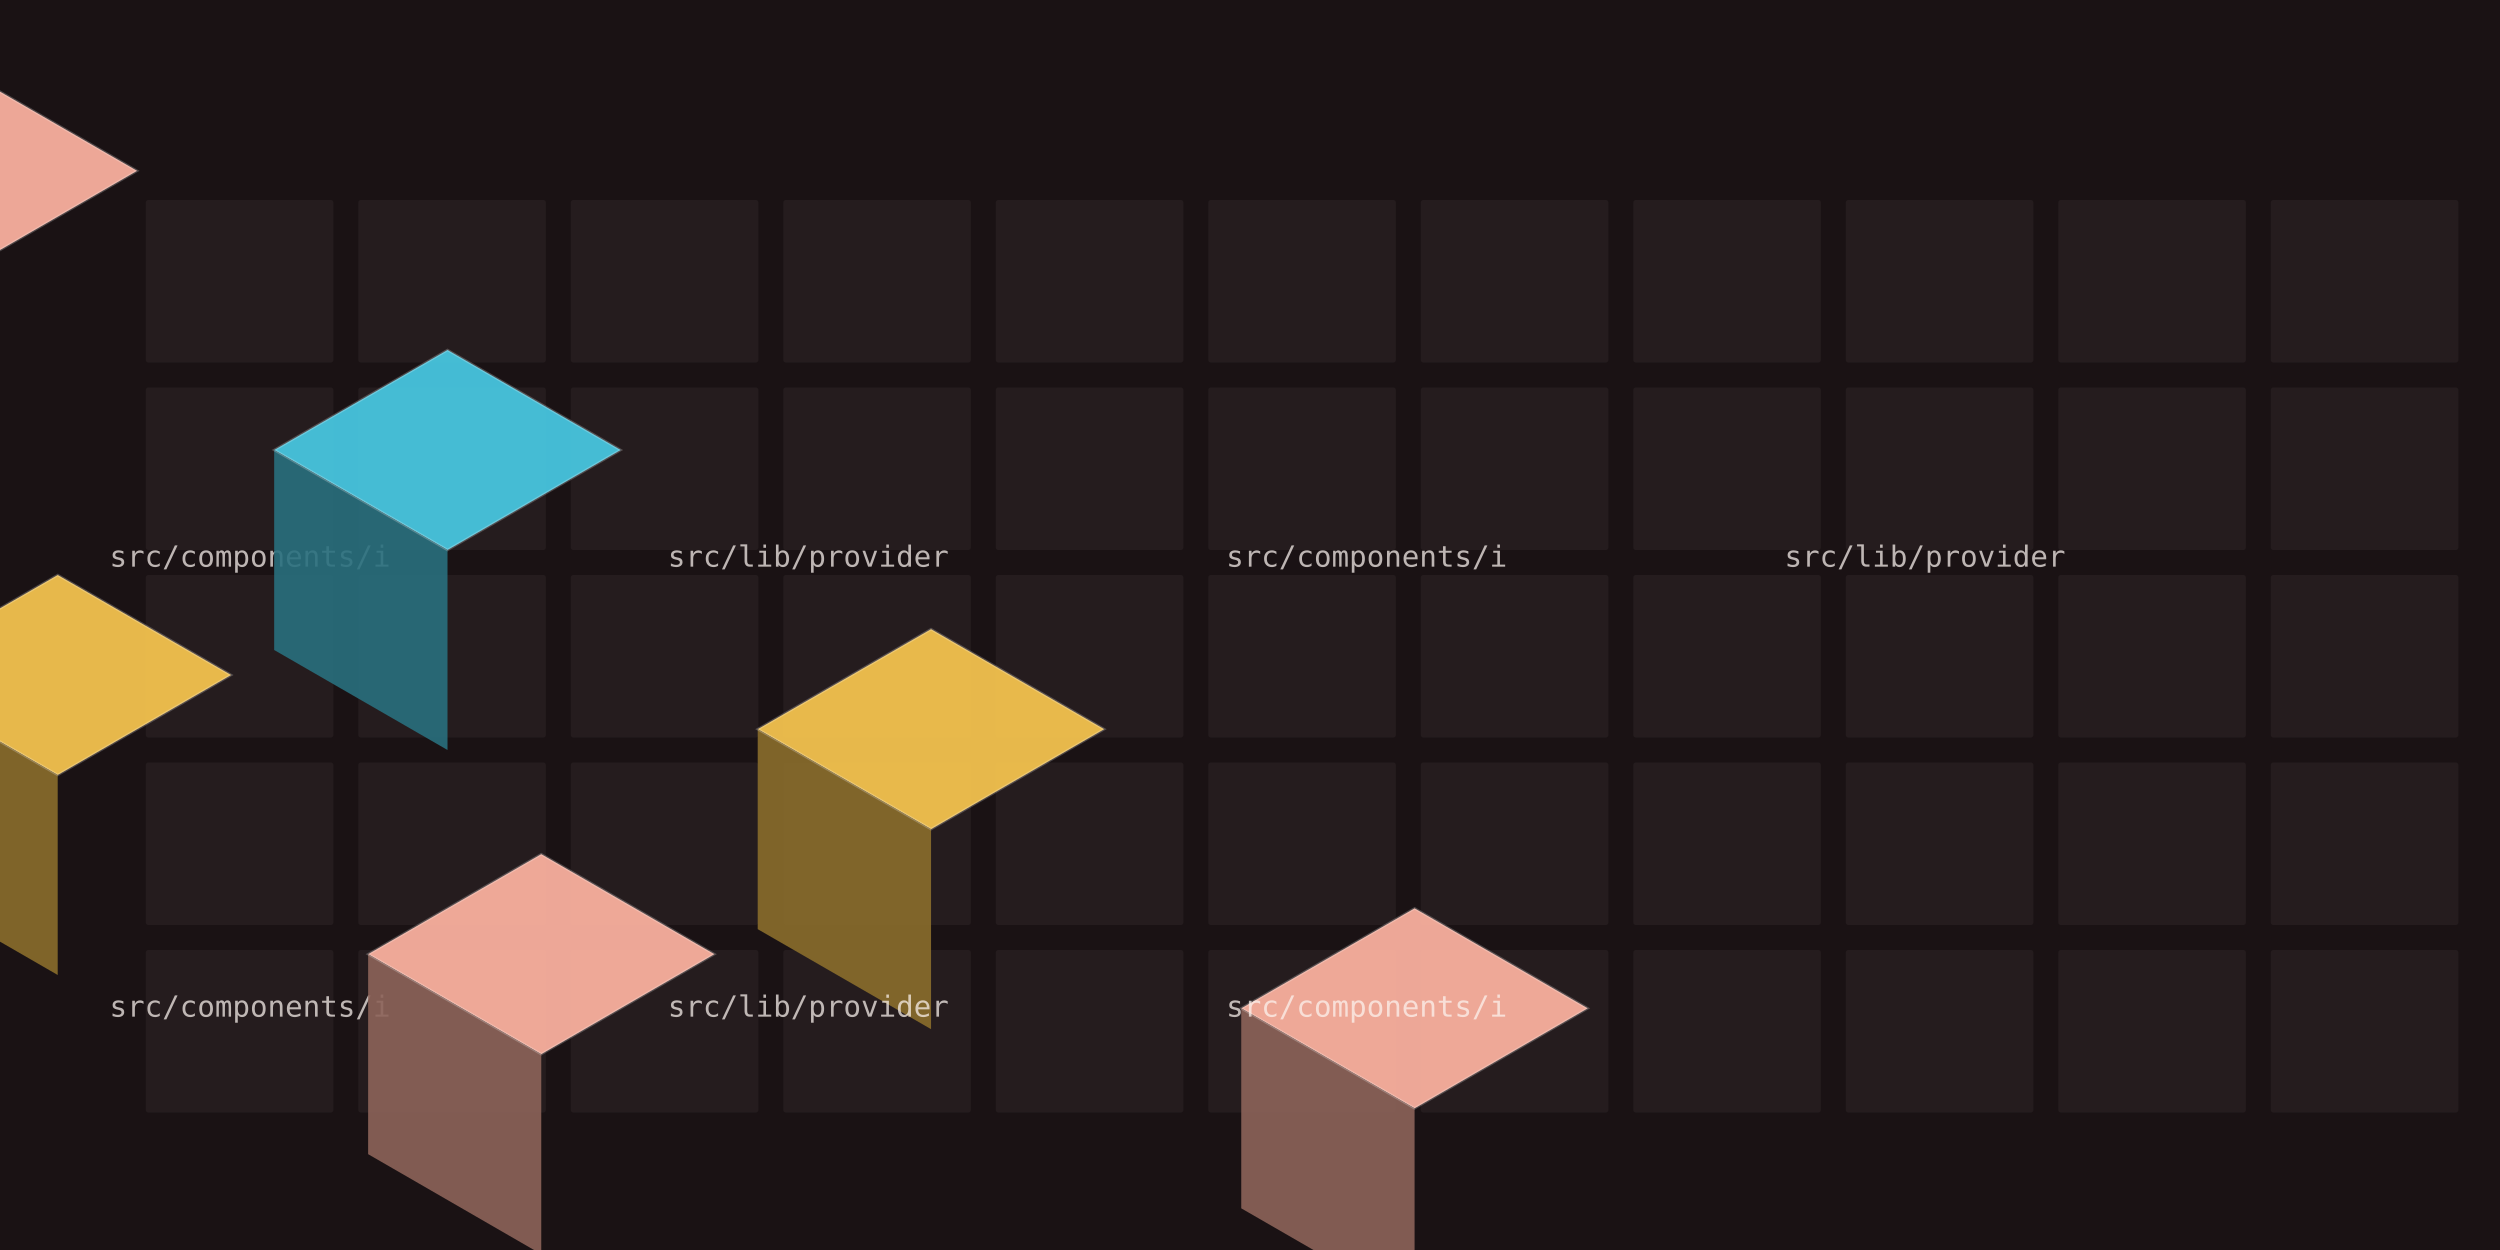
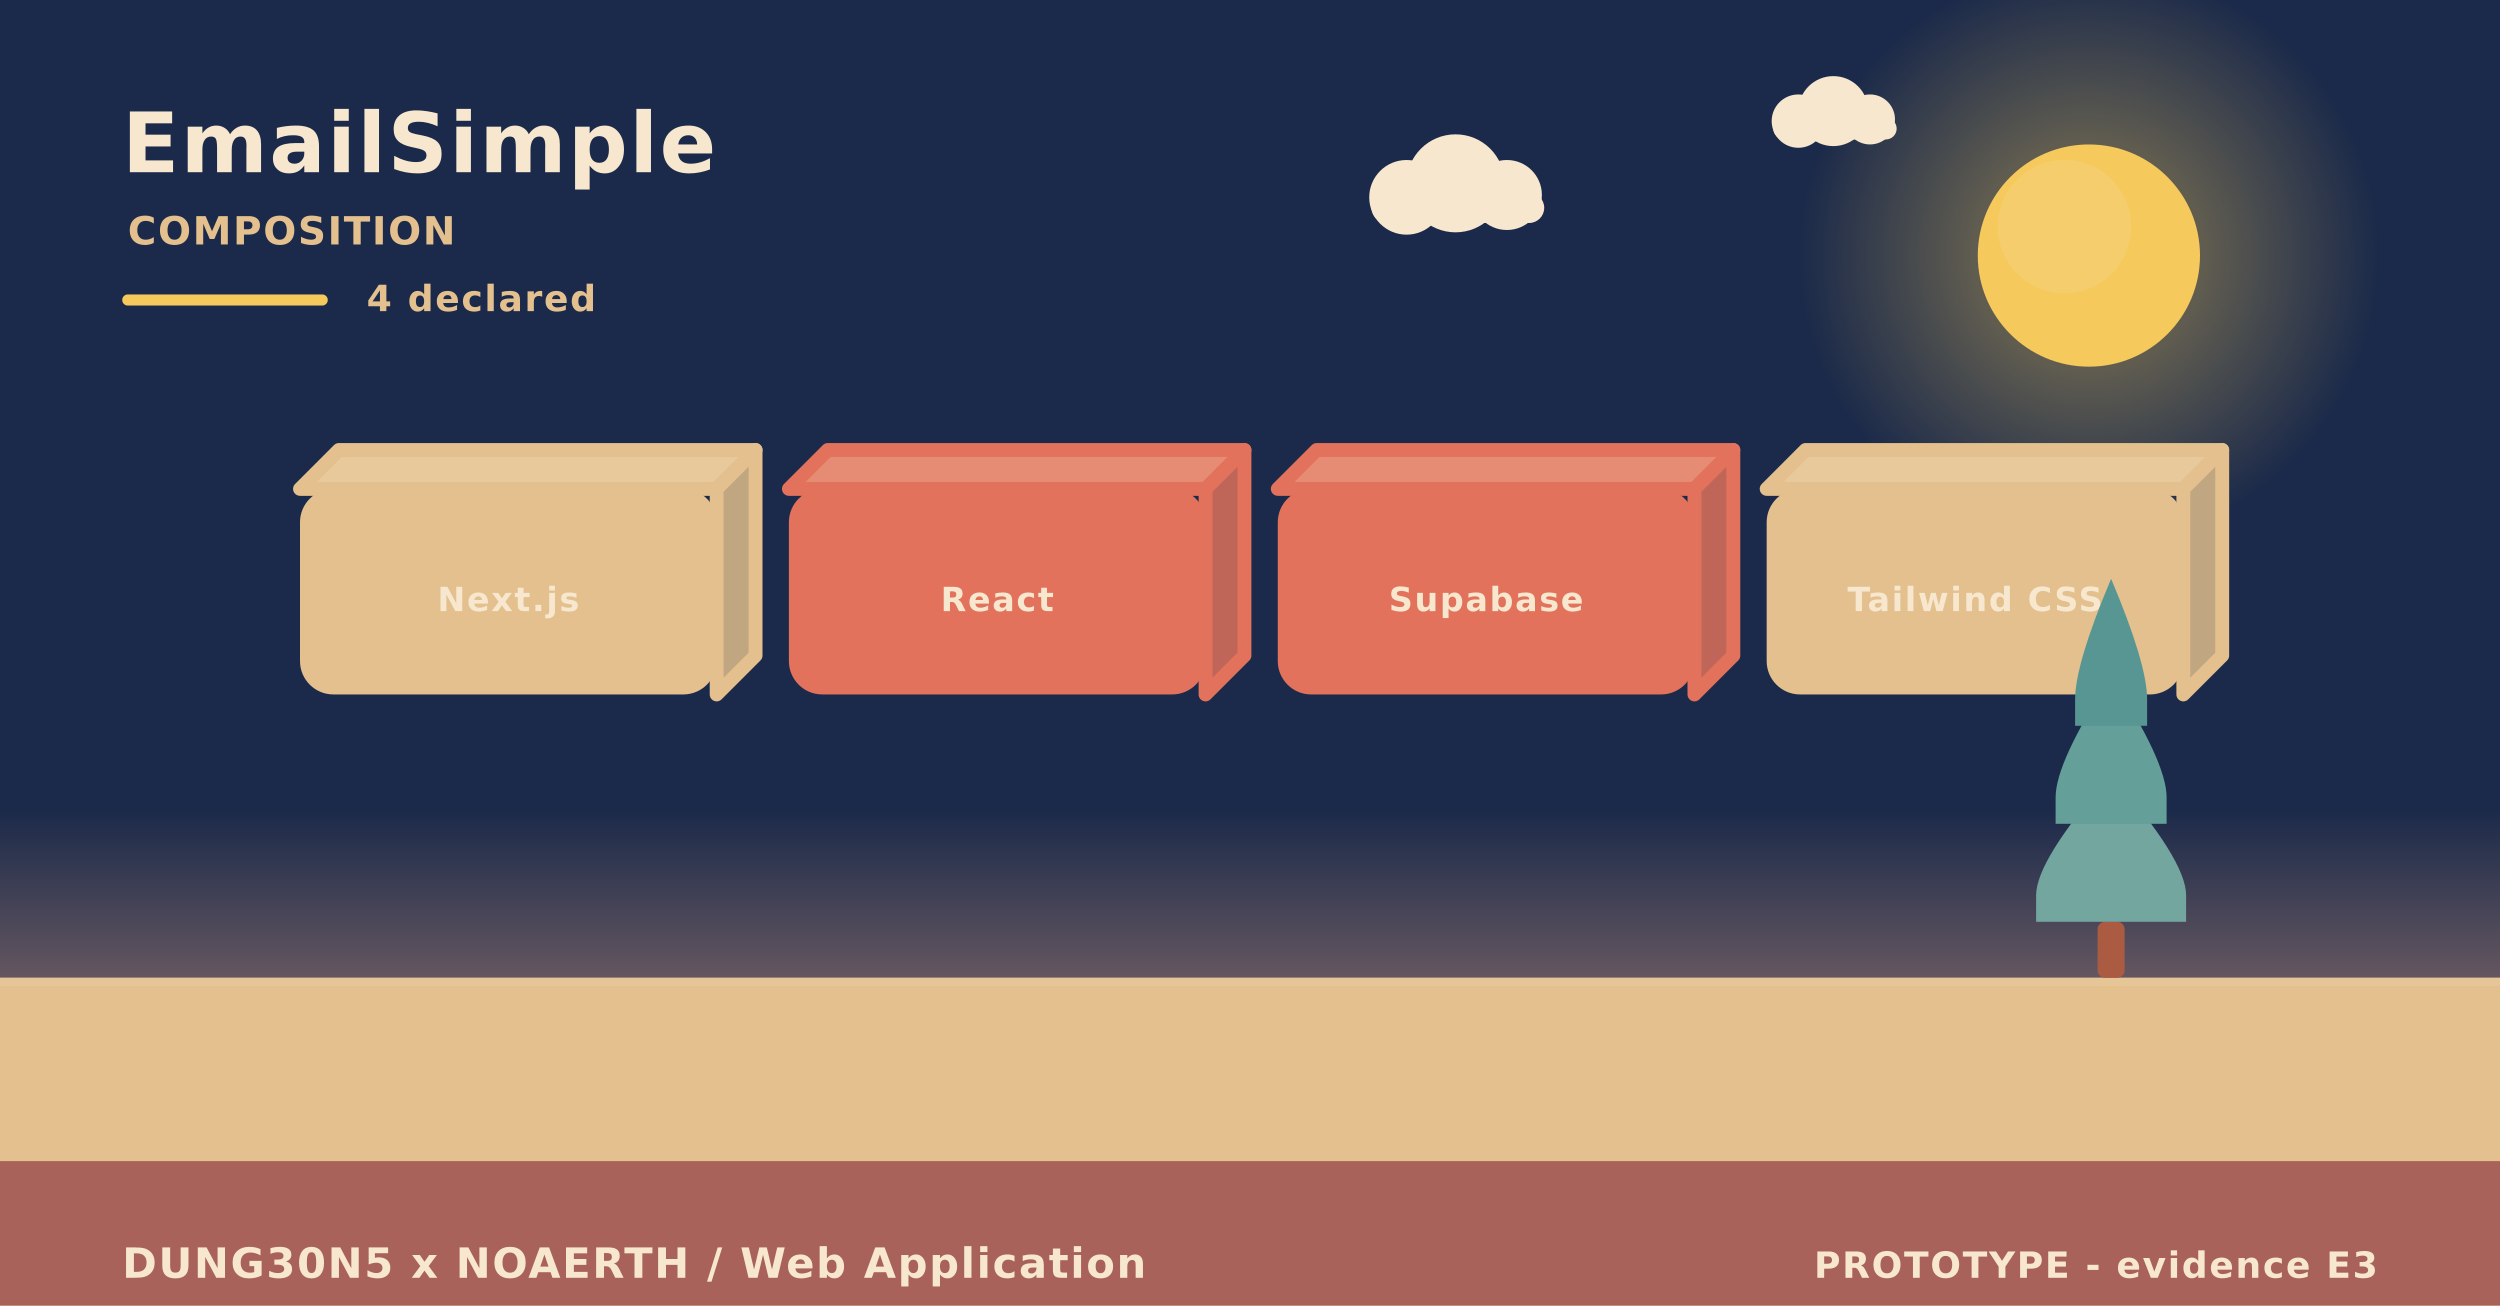
- <svg xmlns="http://www.w3.org/2000/svg" viewBox="0 0 1200 600" width="1200" height="600" role="img" aria-label="EmailSimple component map">
-   <rect width="1200" height="600" fill="#1a1214" />
-   <defs>
-     <linearGradient id="gc" x1="0" y1="0" x2="1" y2="1">
-       <stop offset="0%" stop-color="#ffb4a2" />
-       <stop offset="100%" stop-color="#48cae4" />
-     </linearGradient>
-   </defs>
-   <rect x="70.00" y="96.00" width="90.00" height="78.00" rx="1.20" fill="#fdf4f0" opacity="0.05" />
-   <rect x="172.00" y="96.00" width="90.00" height="78.00" rx="1.20" fill="#fdf4f0" opacity="0.05" />
-   <rect x="274.00" y="96.00" width="90.00" height="78.00" rx="1.20" fill="#fdf4f0" opacity="0.05" />
-   <rect x="376.00" y="96.00" width="90.00" height="78.00" rx="1.20" fill="#fdf4f0" opacity="0.05" />
-   <rect x="478.00" y="96.00" width="90.00" height="78.00" rx="1.20" fill="#fdf4f0" opacity="0.05" />
-   <rect x="580.00" y="96.00" width="90.00" height="78.00" rx="1.20" fill="#fdf4f0" opacity="0.05" />
-   <rect x="682.00" y="96.00" width="90.00" height="78.00" rx="1.20" fill="#fdf4f0" opacity="0.05" />
-   <rect x="784.00" y="96.00" width="90.00" height="78.00" rx="1.20" fill="#fdf4f0" opacity="0.05" />
-   <rect x="886.00" y="96.00" width="90.00" height="78.00" rx="1.20" fill="#fdf4f0" opacity="0.05" />
-   <rect x="988.00" y="96.00" width="90.00" height="78.00" rx="1.20" fill="#fdf4f0" opacity="0.05" />
-   <rect x="1090.00" y="96.00" width="90.00" height="78.00" rx="1.20" fill="#fdf4f0" opacity="0.05" />
-   <rect x="70.00" y="186.00" width="90.00" height="78.00" rx="1.20" fill="#fdf4f0" opacity="0.05" />
-   <rect x="172.00" y="186.00" width="90.00" height="78.00" rx="1.20" fill="#fdf4f0" opacity="0.05" />
-   <rect x="274.00" y="186.00" width="90.00" height="78.00" rx="1.20" fill="#fdf4f0" opacity="0.05" />
-   <rect x="376.00" y="186.00" width="90.00" height="78.00" rx="1.20" fill="#fdf4f0" opacity="0.05" />
-   <rect x="478.00" y="186.00" width="90.00" height="78.00" rx="1.20" fill="#fdf4f0" opacity="0.05" />
-   <rect x="580.00" y="186.00" width="90.00" height="78.00" rx="1.20" fill="#fdf4f0" opacity="0.05" />
-   <rect x="682.00" y="186.00" width="90.00" height="78.00" rx="1.20" fill="#fdf4f0" opacity="0.05" />
-   <rect x="784.00" y="186.00" width="90.00" height="78.00" rx="1.20" fill="#fdf4f0" opacity="0.05" />
-   <rect x="886.00" y="186.00" width="90.00" height="78.00" rx="1.20" fill="#fdf4f0" opacity="0.05" />
-   <rect x="988.00" y="186.00" width="90.00" height="78.00" rx="1.20" fill="#fdf4f0" opacity="0.05" />
-   <rect x="1090.00" y="186.00" width="90.00" height="78.00" rx="1.20" fill="#fdf4f0" opacity="0.05" />
-   <rect x="70.00" y="276.00" width="90.00" height="78.00" rx="1.20" fill="#fdf4f0" opacity="0.05" />
-   <rect x="172.00" y="276.00" width="90.00" height="78.00" rx="1.20" fill="#fdf4f0" opacity="0.05" />
-   <rect x="274.00" y="276.00" width="90.00" height="78.00" rx="1.20" fill="#fdf4f0" opacity="0.05" />
-   <rect x="376.00" y="276.00" width="90.00" height="78.00" rx="1.20" fill="#fdf4f0" opacity="0.05" />
-   <rect x="478.00" y="276.00" width="90.00" height="78.00" rx="1.20" fill="#fdf4f0" opacity="0.05" />
-   <rect x="580.00" y="276.00" width="90.00" height="78.00" rx="1.20" fill="#fdf4f0" opacity="0.05" />
-   <rect x="682.00" y="276.00" width="90.00" height="78.00" rx="1.20" fill="#fdf4f0" opacity="0.05" />
-   <rect x="784.00" y="276.00" width="90.00" height="78.00" rx="1.20" fill="#fdf4f0" opacity="0.05" />
-   <rect x="886.00" y="276.00" width="90.00" height="78.00" rx="1.20" fill="#fdf4f0" opacity="0.05" />
-   <rect x="988.00" y="276.00" width="90.00" height="78.00" rx="1.20" fill="#fdf4f0" opacity="0.05" />
-   <rect x="1090.00" y="276.00" width="90.00" height="78.00" rx="1.20" fill="#fdf4f0" opacity="0.05" />
-   <rect x="70.00" y="366.00" width="90.00" height="78.00" rx="1.20" fill="#fdf4f0" opacity="0.05" />
-   <rect x="172.00" y="366.00" width="90.00" height="78.00" rx="1.20" fill="#fdf4f0" opacity="0.05" />
-   <rect x="274.00" y="366.00" width="90.00" height="78.00" rx="1.20" fill="#fdf4f0" opacity="0.05" />
-   <rect x="376.00" y="366.00" width="90.00" height="78.00" rx="1.20" fill="#fdf4f0" opacity="0.05" />
-   <rect x="478.00" y="366.00" width="90.00" height="78.00" rx="1.20" fill="#fdf4f0" opacity="0.05" />
-   <rect x="580.00" y="366.00" width="90.00" height="78.00" rx="1.20" fill="#fdf4f0" opacity="0.05" />
-   <rect x="682.00" y="366.00" width="90.00" height="78.00" rx="1.20" fill="#fdf4f0" opacity="0.05" />
-   <rect x="784.00" y="366.00" width="90.00" height="78.00" rx="1.20" fill="#fdf4f0" opacity="0.05" />
-   <rect x="886.00" y="366.00" width="90.00" height="78.00" rx="1.20" fill="#fdf4f0" opacity="0.05" />
-   <rect x="988.00" y="366.00" width="90.00" height="78.00" rx="1.20" fill="#fdf4f0" opacity="0.05" />
-   <rect x="1090.00" y="366.00" width="90.00" height="78.00" rx="1.20" fill="#fdf4f0" opacity="0.05" />
-   <rect x="70.00" y="456.00" width="90.00" height="78.00" rx="1.20" fill="#fdf4f0" opacity="0.05" />
-   <rect x="172.00" y="456.00" width="90.00" height="78.00" rx="1.20" fill="#fdf4f0" opacity="0.05" />
-   <rect x="274.00" y="456.00" width="90.00" height="78.00" rx="1.20" fill="#fdf4f0" opacity="0.05" />
-   <rect x="376.00" y="456.00" width="90.00" height="78.00" rx="1.20" fill="#fdf4f0" opacity="0.05" />
-   <rect x="478.00" y="456.00" width="90.00" height="78.00" rx="1.20" fill="#fdf4f0" opacity="0.05" />
-   <rect x="580.00" y="456.00" width="90.00" height="78.00" rx="1.20" fill="#fdf4f0" opacity="0.05" />
-   <rect x="682.00" y="456.00" width="90.00" height="78.00" rx="1.20" fill="#fdf4f0" opacity="0.05" />
-   <rect x="784.00" y="456.00" width="90.00" height="78.00" rx="1.20" fill="#fdf4f0" opacity="0.05" />
-   <rect x="886.00" y="456.00" width="90.00" height="78.00" rx="1.20" fill="#fdf4f0" opacity="0.05" />
-   <rect x="988.00" y="456.00" width="90.00" height="78.00" rx="1.20" fill="#fdf4f0" opacity="0.05" />
-   <rect x="1090.00" y="456.00" width="90.00" height="78.00" rx="1.20" fill="#fdf4f0" opacity="0.05" />
-   <g transform="rotate(0 120 140)">
-     <polygon points="-17.3,34.0 65.8,82.0 -17.3,130.0 -100.5,82.0" fill="#ffb4a2" opacity="0.92" />
-     <polygon points="-100.5,82.0 -17.3,130.0 -17.3,226.0 -100.5,178.0" fill="#8c6359" opacity="0.9" />
-     <polygon points="-17.3,34.0 65.8,82.0 -17.3,130.0 -100.5,82.0" fill="none" stroke="rgba(255,255,255,0.220)" stroke-width="1.2" />
-     <animateTransform attributeName="transform" type="rotate" values="-32.0 0.00 0.00 0.0 0.00 0.00" dur="6.75s" begin="0.0s" repeatCount="indefinite" />
+ <svg xmlns="http://www.w3.org/2000/svg" width="900" height="470" viewBox="0 0 900 470" role="img" aria-label="EmailSimple - how it is composed">
+   <linearGradient id="skyc" x1="0" y1="0" x2="0" y2="1">
+     <stop offset="0" stop-color="#1b2a4a" />
+     <stop offset="0.62" stop-color="#1b2a4a" />
+     <stop offset="1" stop-color="#f3ad8a" />
+   </linearGradient>
+   <rect width="900" height="470" fill="url(#skyc)" />
+   <radialGradient id="sunc">
+     <stop offset="0.35" stop-color="#f5c95c" stop-opacity="0.34" />
+     <stop offset="1" stop-color="#f5c95c" stop-opacity="0" />
+   </radialGradient>
+   <circle cx="752" cy="92" r="104" fill="url(#sunc)" />
+   <circle cx="752" cy="92" r="40" fill="#f5c95c" />
+   <circle cx="743.2" cy="81.6" r="24" fill="#f5d27e" opacity="0.5" />
+   <g>
+     <circle cx="524" cy="66" r="17.64" fill="#f6e7ce" />
+     <circle cx="506.36" cy="71.04" r="13.44" fill="#f6e7ce" />
+     <circle cx="542.48" cy="70.2" r="12.6" fill="#f6e7ce" />
+     <rect x="493.76" y="69.36" width="62.16" height="10.92" rx="5.46" fill="#f6e7ce" />
+     <animateTransform attributeName="transform" type="translate" values="0 0;24 0;0 0" dur="36s" begin="0s" repeatCount="indefinite" />
  </g>
-   <text x="120" y="272" font-family="ui-monospace,Menlo,monospace" font-size="14" fill="rgba(253,244,240,0.720)" text-anchor="middle">src/components/i</text>
-   <g transform="rotate(0 388 140)">
-     <polygon points="214.8,168.0 297.9,216.0 214.8,264.0 131.6,216.0" fill="#48cae4" opacity="0.92" />
-     <polygon points="131.6,216.0 214.8,264.0 214.8,360.0 131.6,312.0" fill="#286f7d" opacity="0.9" />
-     <polygon points="214.8,168.0 297.9,216.0 214.8,264.0 131.6,216.0" fill="none" stroke="rgba(255,255,255,0.220)" stroke-width="1.2" />
-     <animateTransform attributeName="transform" type="rotate" values="-32.0 0.00 0.00 0.0 0.00 0.00" dur="6.75s" begin="0.4s" repeatCount="indefinite" />
+   <g>
+     <circle cx="660" cy="40" r="12.6" fill="#f6e7ce" />
+     <circle cx="647.4" cy="43.6" r="9.6" fill="#f6e7ce" />
+     <circle cx="673.2" cy="43" r="9" fill="#f6e7ce" />
+     <rect x="638.4" y="42.4" width="44.4" height="7.8" rx="3.9" fill="#f6e7ce" />
+     <animateTransform attributeName="transform" type="translate" values="0 0;-18 0;0 0" dur="46s" begin="3s" repeatCount="indefinite" />
  </g>
-   <text x="388" y="272" font-family="ui-monospace,Menlo,monospace" font-size="14" fill="rgba(253,244,240,0.720)" text-anchor="middle">src/lib/provider</text>
-   <g transform="rotate(0 656 140)">
-     <polygon points="446.9,302.0 530.0,350.0 446.9,398.0 363.7,350.0" fill="#f9c74f" opacity="0.92" />
-     <polygon points="363.7,350.0 446.9,398.0 446.9,494.0 363.7,446.0" fill="#896d2b" opacity="0.9" />
-     <polygon points="446.9,302.0 530.0,350.0 446.9,398.0 363.7,350.0" fill="none" stroke="rgba(255,255,255,0.220)" stroke-width="1.2" />
-     <animateTransform attributeName="transform" type="rotate" values="-32.0 0.00 0.00 0.0 0.00 0.00" dur="6.75s" begin="0.8s" repeatCount="indefinite" />
+   <rect x="0" y="352" width="900" height="118" fill="#e3c08d" />
+   <rect x="0" y="352" width="900" height="3" fill="#e6c596" />
+   <text x="44" y="62" font-family="Verdana,DejaVu Sans,sans-serif" font-size="30" font-weight="700" letter-spacing="0.6" fill="#f6e7ce" text-anchor="start">EmailSimple</text>
+   <text x="46" y="88" font-family="Verdana,DejaVu Sans,sans-serif" font-size="14" font-weight="700" letter-spacing="0.6" fill="#e3c08d" text-anchor="start">COMPOSITION</text>
+   <rect x="44" y="106" width="74" height="4" rx="2" fill="#f5c95c" />
+   <text x="132" y="112" font-family="Verdana,DejaVu Sans,sans-serif" font-size="13" font-weight="700" letter-spacing="0.6" fill="#e3c08d" text-anchor="start">4 declared</text>
+   <g>
+     <path d="M108,176 L258,176 L272,162 L122,162 Z" fill="#e7c99b" stroke="#e3c08d" stroke-width="5" stroke-linejoin="round" />
+     <path d="M258,176 L272,162 L272,236 L258,250 Z" fill="#c1a682" stroke="#e3c08d" stroke-width="5" stroke-linejoin="round" />
+     <rect x="108" y="176" width="150" height="74" rx="12" fill="#e3c08d" />
+     <animateTransform attributeName="transform" type="translate" values="0 10;0 0" dur="0.75s" begin="0s" fill="freeze" />
  </g>
-   <text x="656" y="272" font-family="ui-monospace,Menlo,monospace" font-size="14" fill="rgba(253,244,240,0.720)" text-anchor="middle">src/components/i</text>
-   <g transform="rotate(0 924 140)">
-     <polygon points="679.0,436.0 762.1,484.0 679.0,532.0 595.8,484.0" fill="#ffb4a2" opacity="0.92" />
-     <polygon points="595.8,484.0 679.0,532.0 679.0,628.0 595.8,580.0" fill="#8c6359" opacity="0.9" />
-     <polygon points="679.0,436.0 762.1,484.0 679.0,532.0 595.8,484.0" fill="none" stroke="rgba(255,255,255,0.220)" stroke-width="1.2" />
-     <animateTransform attributeName="transform" type="rotate" values="-32.0 0.00 0.00 0.0 0.00 0.00" dur="6.75s" begin="1.2s" repeatCount="indefinite" />
+   <text x="183" y="220" font-family="Verdana,DejaVu Sans,sans-serif" font-size="12" font-weight="700" letter-spacing="0.6" fill="#f6e7ce" text-anchor="middle">Next.js</text>
+   <g>
+     <path d="M284,176 L434,176 L448,162 L298,162 Z" fill="#e68c74" stroke="#e2725b" stroke-width="5" stroke-linejoin="round" />
+     <path d="M434,176 L448,162 L448,236 L434,250 Z" fill="#c06658" stroke="#e2725b" stroke-width="5" stroke-linejoin="round" />
+     <rect x="284" y="176" width="150" height="74" rx="12" fill="#e2725b" />
+     <animateTransform attributeName="transform" type="translate" values="0 10;0 0" dur="0.75s" begin="0.16s" fill="freeze" />
  </g>
-   <text x="924" y="272" font-family="ui-monospace,Menlo,monospace" font-size="14" fill="rgba(253,244,240,0.720)" text-anchor="middle">src/lib/provider</text>
-   <g transform="rotate(0 120 356)">
-     <polygon points="-204.4,142.0 -121.2,190.0 -204.4,238.0 -287.5,190.0" fill="#48cae4" opacity="0.92" />
-     <polygon points="-287.5,190.0 -204.4,238.0 -204.4,334.0 -287.5,286.0" fill="#286f7d" opacity="0.9" />
-     <polygon points="-204.4,142.0 -121.2,190.0 -204.4,238.0 -287.5,190.0" fill="none" stroke="rgba(255,255,255,0.220)" stroke-width="1.2" />
-     <animateTransform attributeName="transform" type="rotate" values="-32.0 0.00 0.00 0.0 0.00 0.00" dur="6.75s" begin="1.6s" repeatCount="indefinite" />
+   <text x="359" y="220" font-family="Verdana,DejaVu Sans,sans-serif" font-size="12" font-weight="700" letter-spacing="0.6" fill="#f6e7ce" text-anchor="middle">React</text>
+   <g>
+     <path d="M460,176 L610,176 L624,162 L474,162 Z" fill="#e68c74" stroke="#e2725b" stroke-width="5" stroke-linejoin="round" />
+     <path d="M610,176 L624,162 L624,236 L610,250 Z" fill="#c06658" stroke="#e2725b" stroke-width="5" stroke-linejoin="round" />
+     <rect x="460" y="176" width="150" height="74" rx="12" fill="#e2725b" />
+     <animateTransform attributeName="transform" type="translate" values="0 10;0 0" dur="0.75s" begin="0.32s" fill="freeze" />
  </g>
-   <text x="120" y="488" font-family="ui-monospace,Menlo,monospace" font-size="14" fill="rgba(253,244,240,0.720)" text-anchor="middle">src/components/i</text>
-   <g transform="rotate(0 388 356)">
-     <polygon points="27.7,276.0 110.9,324.0 27.7,372.0 -55.4,324.0" fill="#f9c74f" opacity="0.92" />
-     <polygon points="-55.4,324.0 27.7,372.0 27.7,468.0 -55.4,420.0" fill="#896d2b" opacity="0.9" />
-     <polygon points="27.7,276.0 110.9,324.0 27.7,372.0 -55.4,324.0" fill="none" stroke="rgba(255,255,255,0.220)" stroke-width="1.2" />
-     <animateTransform attributeName="transform" type="rotate" values="-32.0 0.00 0.00 0.0 0.00 0.00" dur="6.75s" begin="2.0s" repeatCount="indefinite" />
+   <text x="535" y="220" font-family="Verdana,DejaVu Sans,sans-serif" font-size="12" font-weight="700" letter-spacing="0.6" fill="#f6e7ce" text-anchor="middle">Supabase</text>
+   <g>
+     <path d="M636,176 L786,176 L800,162 L650,162 Z" fill="#e7c99b" stroke="#e3c08d" stroke-width="5" stroke-linejoin="round" />
+     <path d="M786,176 L800,162 L800,236 L786,250 Z" fill="#c1a682" stroke="#e3c08d" stroke-width="5" stroke-linejoin="round" />
+     <rect x="636" y="176" width="150" height="74" rx="12" fill="#e3c08d" />
+     <animateTransform attributeName="transform" type="translate" values="0 10;0 0" dur="0.75s" begin="0.48s" fill="freeze" />
  </g>
-   <text x="388" y="488" font-family="ui-monospace,Menlo,monospace" font-size="14" fill="rgba(253,244,240,0.720)" text-anchor="middle">src/lib/provider</text>
-   <g transform="rotate(0 656 356)">
-     <polygon points="259.8,410.0 342.9,458.0 259.8,506.0 176.7,458.0" fill="#ffb4a2" opacity="0.92" />
-     <polygon points="176.7,458.0 259.8,506.0 259.8,602.0 176.7,554.0" fill="#8c6359" opacity="0.9" />
-     <polygon points="259.8,410.0 342.9,458.0 259.8,506.0 176.7,458.0" fill="none" stroke="rgba(255,255,255,0.220)" stroke-width="1.2" />
-     <animateTransform attributeName="transform" type="rotate" values="-32.0 0.00 0.00 0.0 0.00 0.00" dur="6.75s" begin="2.4s" repeatCount="indefinite" />
-   </g>
-   <text x="656" y="488" font-family="ui-monospace,Menlo,monospace" font-size="14" fill="rgba(253,244,240,0.720)" text-anchor="middle">src/components/i</text>
+   <text x="711" y="220" font-family="Verdana,DejaVu Sans,sans-serif" font-size="12" font-weight="700" letter-spacing="0.6" fill="#f6e7ce" text-anchor="middle">Tailwind CSS</text>
+   <rect x="755.14" y="331.84" width="9.72" height="20.16" rx="2.7" fill="#ac5b43" />
+   <path d="M760,278.92 Q733,309.61 733,322.31 Q733,331.84 733,331.84 L787,331.84 Q787,331.84 787,322.31 Q787,309.61 760,278.92 Z" fill="#74a6a0" />
+   <path d="M760,243.64 Q740.02,274.33 740.02,287.03 Q740.02,296.56 740.02,296.56 L779.98,296.56 Q779.98,296.56 779.98,287.03 Q779.98,274.33 760,243.64 Z" fill="#649f9a" />
+   <path d="M760,208.36 Q747.04,239.05 747.04,251.75 Q747.04,261.28 747.04,261.28 L772.96,261.28 Q772.96,261.28 772.96,251.75 Q772.96,239.05 760,208.36 Z" fill="#589694" />
+   <rect x="0" y="418" width="900" height="52" rx="0" fill="#a65c56" opacity="0.94" />
+   <text x="44" y="460" font-family="Verdana,DejaVu Sans,sans-serif" font-size="15" font-weight="700" letter-spacing="0.6" fill="#f6e7ce" text-anchor="start">DUNG30N5 x NOAERTH  /  Web Application</text>
+   <text x="856" y="460" font-family="Verdana,DejaVu Sans,sans-serif" font-size="13" font-weight="700" letter-spacing="0.6" fill="#f6e7ce" text-anchor="end">PROTOTYPE  -  evidence E3</text>
</svg>
